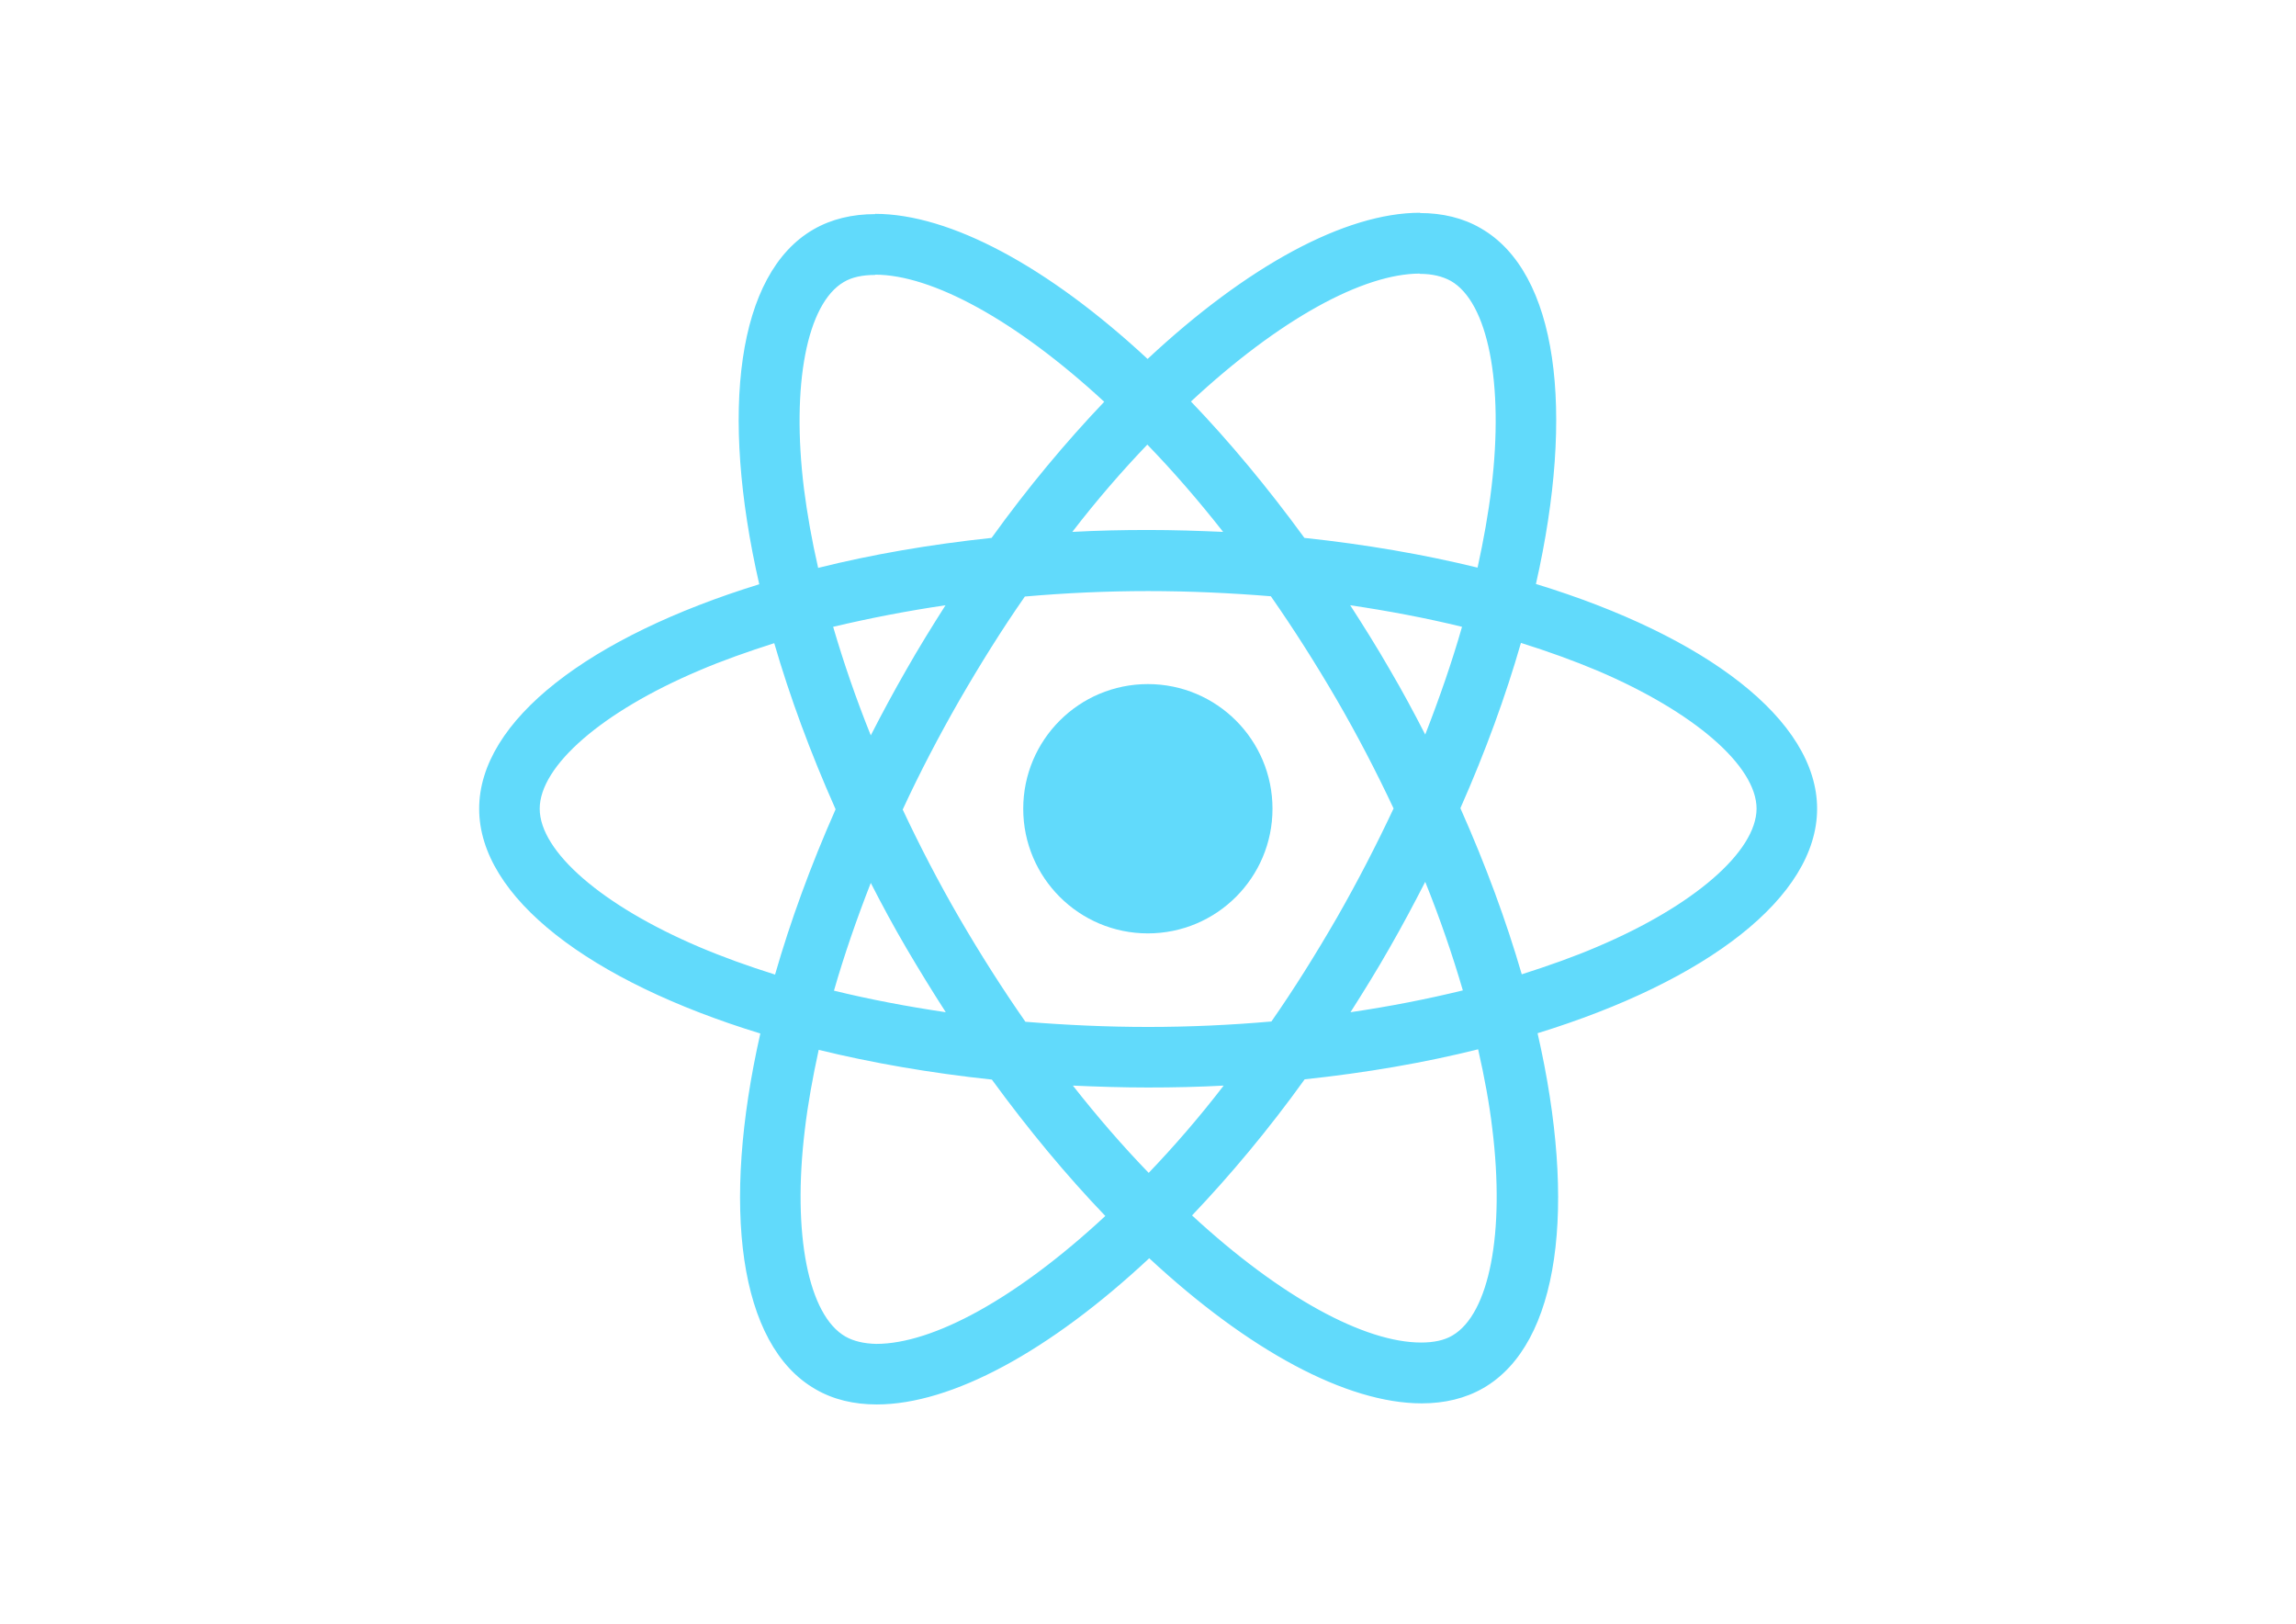
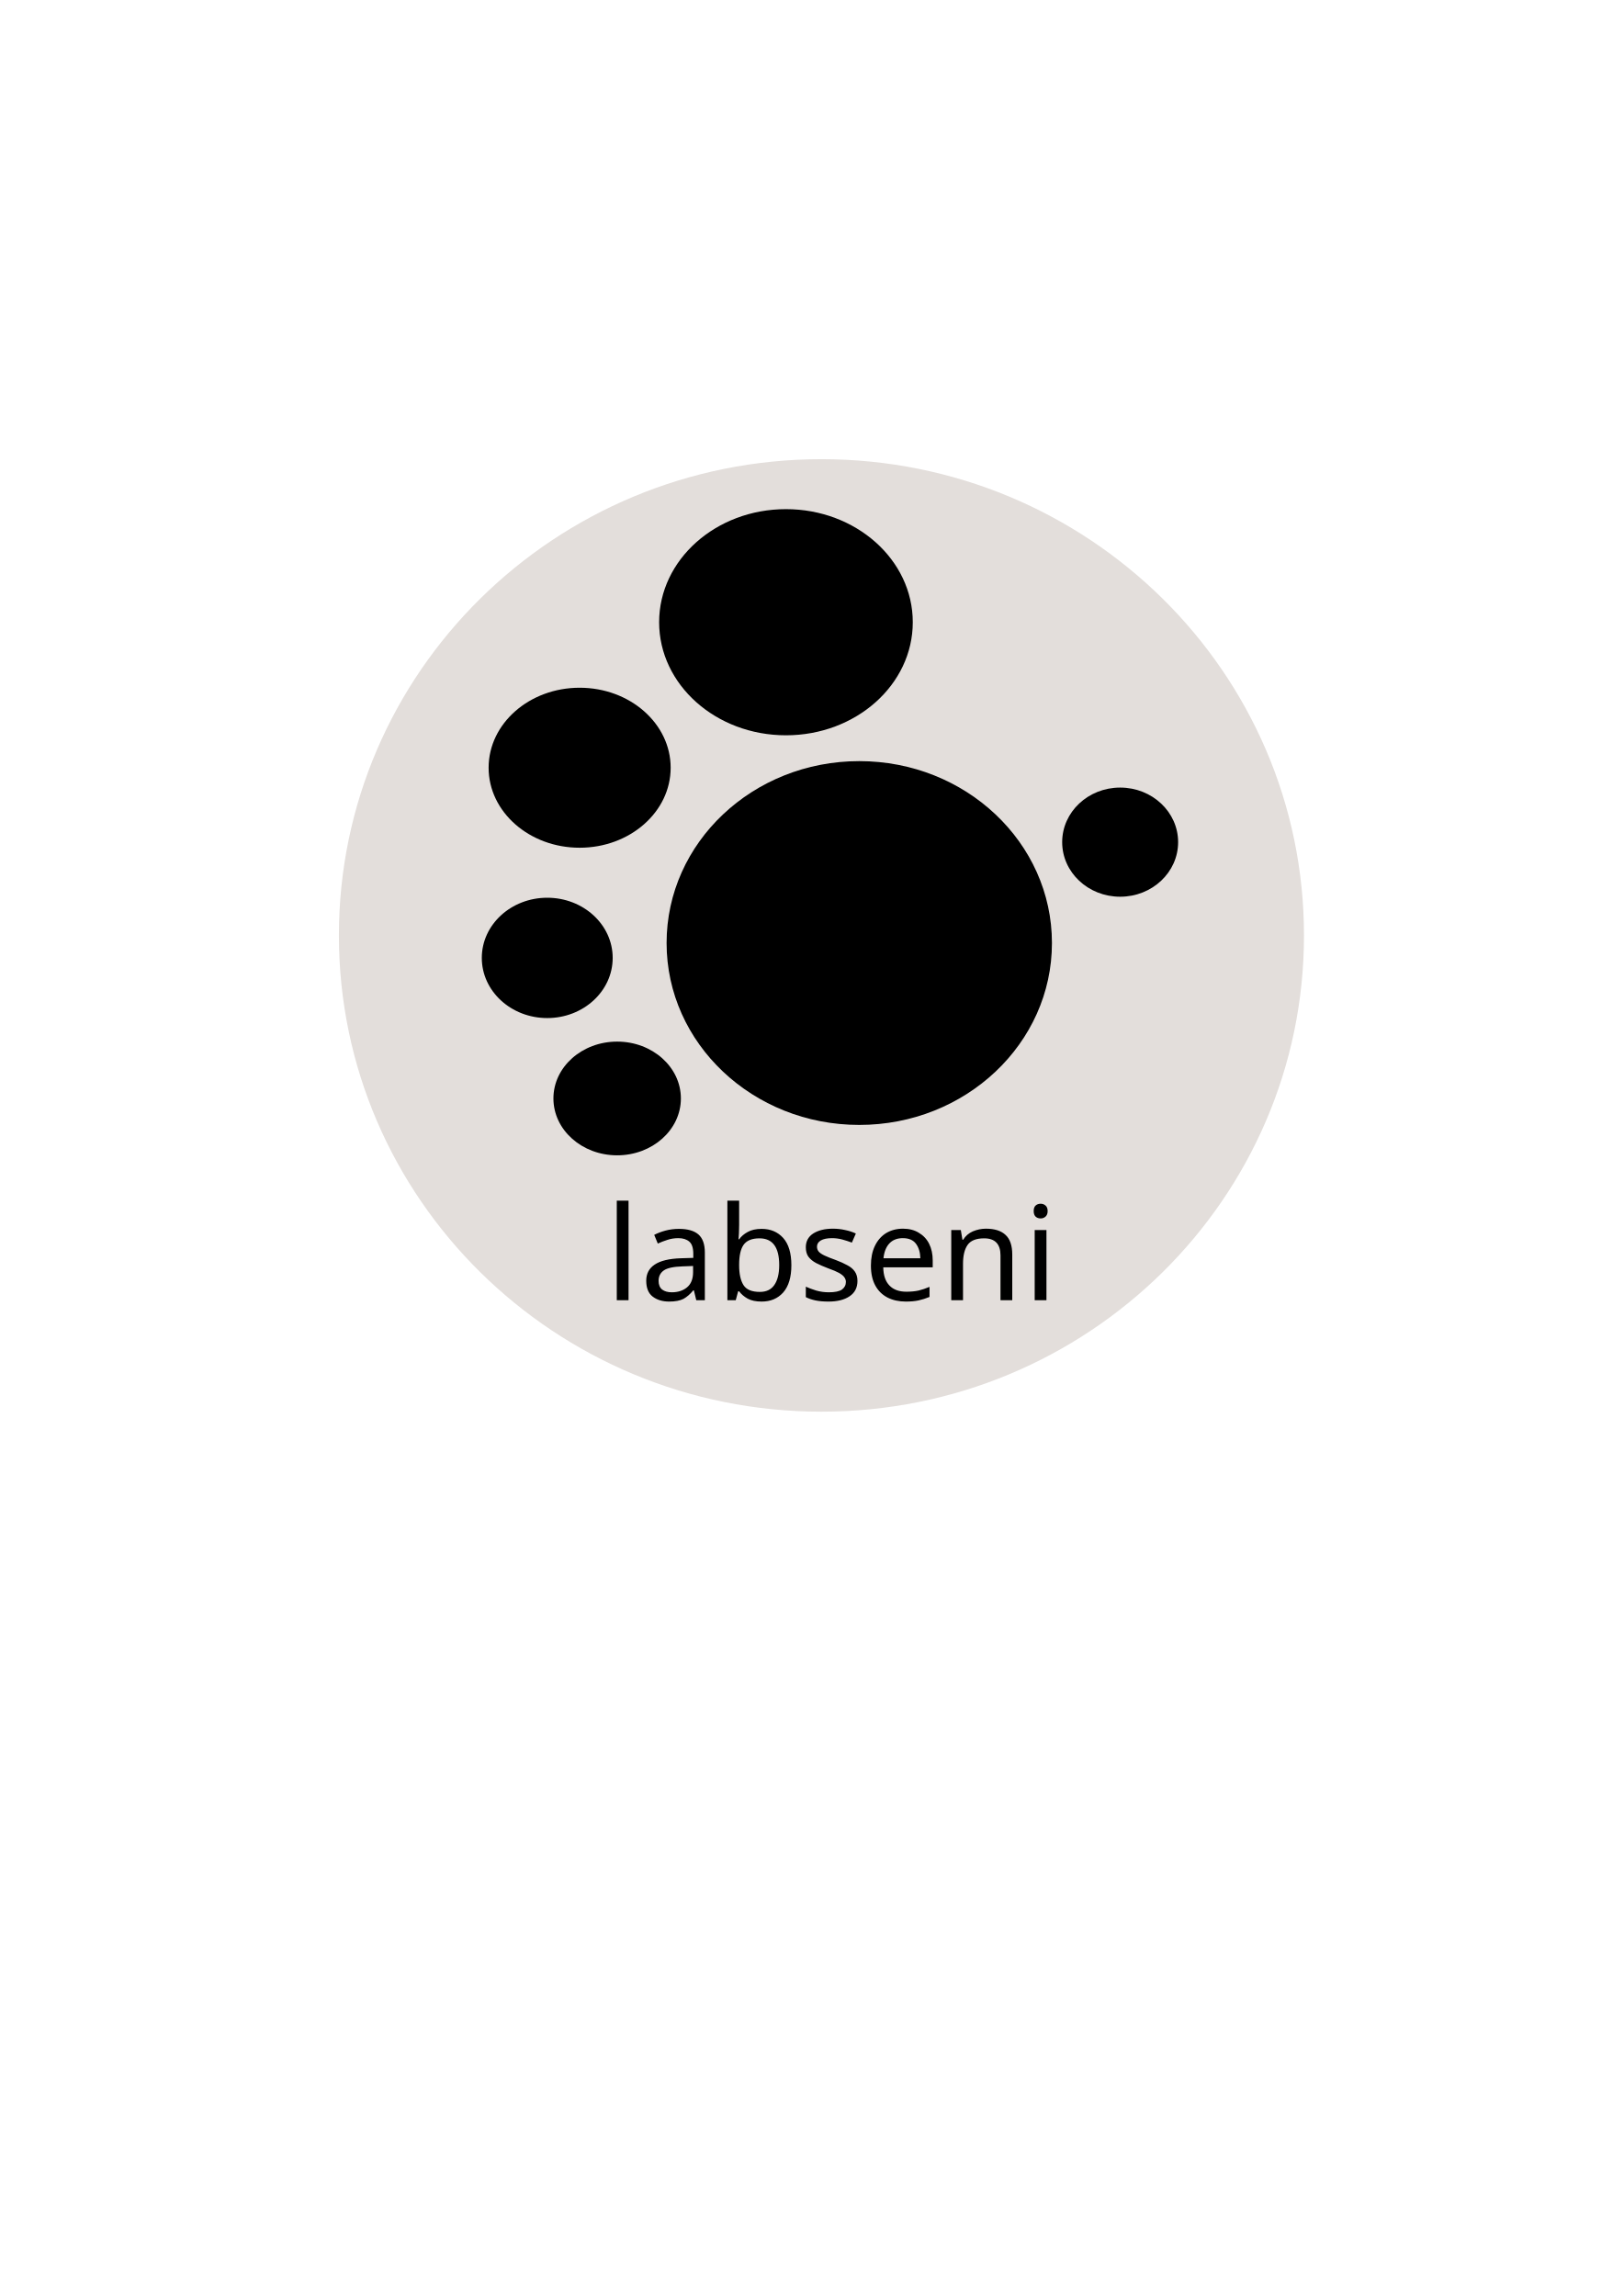
- <svg xmlns="http://www.w3.org/2000/svg" viewBox="0 0 841.9 595.3">
-   <g fill="#61DAFB">
-     <path d="M666.3 296.5c0-32.5-40.7-63.3-103.1-82.4 14.4-63.6 8-114.2-20.2-130.4-6.5-3.8-14.1-5.6-22.4-5.6v22.3c4.6 0 8.3.9 11.4 2.6 13.6 7.8 19.5 37.5 14.9 75.7-1.1 9.4-2.9 19.3-5.1 29.4-19.6-4.8-41-8.5-63.5-10.9-13.5-18.5-27.5-35.3-41.6-50 32.6-30.3 63.2-46.9 84-46.9V78c-27.5 0-63.5 19.6-99.9 53.6-36.4-33.8-72.4-53.2-99.9-53.2v22.3c20.7 0 51.4 16.5 84 46.6-14 14.7-28 31.4-41.3 49.9-22.6 2.4-44 6.1-63.6 11-2.3-10-4-19.7-5.2-29-4.7-38.2 1.1-67.9 14.6-75.8 3-1.8 6.9-2.6 11.5-2.6V78.5c-8.4 0-16 1.8-22.6 5.6-28.1 16.2-34.4 66.7-19.9 130.1-62.2 19.2-102.7 49.9-102.7 82.3 0 32.5 40.7 63.3 103.1 82.4-14.4 63.6-8 114.2 20.2 130.4 6.5 3.8 14.1 5.6 22.5 5.6 27.5 0 63.5-19.6 99.9-53.6 36.4 33.8 72.4 53.2 99.9 53.2 8.4 0 16-1.8 22.6-5.6 28.1-16.2 34.4-66.7 19.9-130.1 62-19.1 102.5-49.9 102.5-82.3zm-130.2-66.7c-3.7 12.9-8.3 26.2-13.5 39.5-4.1-8-8.4-16-13.1-24-4.6-8-9.5-15.8-14.4-23.4 14.2 2.1 27.9 4.7 41 7.9zm-45.8 106.5c-7.8 13.5-15.8 26.3-24.1 38.2-14.9 1.3-30 2-45.2 2-15.1 0-30.2-.7-45-1.9-8.3-11.9-16.4-24.6-24.2-38-7.6-13.1-14.5-26.4-20.8-39.8 6.2-13.4 13.2-26.8 20.7-39.9 7.8-13.5 15.8-26.3 24.1-38.2 14.9-1.3 30-2 45.2-2 15.1 0 30.2.7 45 1.9 8.3 11.9 16.4 24.6 24.2 38 7.6 13.1 14.5 26.4 20.8 39.8-6.3 13.4-13.2 26.8-20.7 39.9zm32.3-13c5.4 13.4 10 26.8 13.8 39.8-13.1 3.2-26.9 5.9-41.2 8 4.9-7.7 9.8-15.6 14.4-23.7 4.6-8 8.9-16.1 13-24.1zM421.2 430c-9.3-9.6-18.6-20.3-27.8-32 9 .4 18.2.7 27.5.7 9.4 0 18.7-.2 27.8-.7-9 11.7-18.3 22.4-27.5 32zm-74.4-58.9c-14.2-2.1-27.9-4.7-41-7.9 3.7-12.9 8.3-26.2 13.5-39.5 4.1 8 8.4 16 13.1 24 4.7 8 9.5 15.8 14.4 23.4zM420.7 163c9.3 9.6 18.6 20.3 27.8 32-9-.4-18.2-.7-27.5-.7-9.4 0-18.7.2-27.8.7 9-11.7 18.3-22.4 27.5-32zm-74 58.9c-4.9 7.7-9.8 15.6-14.4 23.7-4.6 8-8.9 16-13 24-5.4-13.4-10-26.8-13.8-39.8 13.1-3.1 26.9-5.8 41.2-7.9zm-90.5 125.2c-35.4-15.1-58.3-34.9-58.3-50.6 0-15.7 22.9-35.6 58.3-50.6 8.6-3.7 18-7 27.7-10.1 5.7 19.6 13.2 40 22.5 60.9-9.2 20.8-16.6 41.1-22.2 60.6-9.9-3.1-19.3-6.5-28-10.2zM310 490c-13.6-7.8-19.5-37.5-14.9-75.7 1.1-9.4 2.9-19.3 5.1-29.4 19.6 4.8 41 8.5 63.5 10.9 13.5 18.5 27.5 35.3 41.6 50-32.6 30.3-63.2 46.9-84 46.9-4.5-.1-8.3-1-11.3-2.7zm237.2-76.2c4.7 38.2-1.1 67.9-14.6 75.8-3 1.8-6.9 2.6-11.5 2.6-20.7 0-51.4-16.5-84-46.6 14-14.7 28-31.4 41.3-49.9 22.6-2.4 44-6.1 63.6-11 2.3 10.1 4.1 19.8 5.2 29.1zm38.5-66.7c-8.6 3.7-18 7-27.7 10.1-5.7-19.6-13.2-40-22.5-60.9 9.2-20.8 16.6-41.1 22.2-60.6 9.9 3.1 19.3 6.5 28.1 10.2 35.4 15.1 58.3 34.9 58.3 50.6-.1 15.7-23 35.6-58.4 50.6zM320.8 78.4z" />
-     <circle cx="420.9" cy="296.5" r="45.7" />
-     <path d="M520.5 78.1z" />
+ <svg xmlns="http://www.w3.org/2000/svg" width="210mm" height="297mm" viewBox="0 0 210 297" version="1.1" id="svg8">
+   <defs id="defs2" />
+   <g id="layer1">
+     <g style="" id="g3878" transform="matrix(1.650177,0,0,1.600694,-111.8556,-73.32756)">
+       <ellipse ry="38.487" rx="37.819" cy="121.404" cx="132.165" id="path3825" style="fill:#e3dedb;stroke-width:0.3" />
+       <g transform="translate(7.241775,10.76981)" id="g3784">
+         <ellipse id="path3713" cx="127.888" cy="111.248" rx="15.101" ry="14.7" style="stroke-width:0.224" />
+         <ellipse id="path3715" cx="103.433" cy="112.45" style="stroke-width:0.185" rx="5.129" ry="4.862" />
+         <ellipse id="path3723" cx="148.335" cy="103.096" rx="4.544" ry="4.41" style="stroke-width:0.254" />
+         <ellipse id="path3715-9" cx="108.912" cy="123.809" style="stroke-width:0.178" rx="4.995" ry="4.595" />
+         <ellipse id="path3715-9-7" cx="105.972" cy="97.082" style="stroke-width:0.252" rx="7.134" ry="6.465" />
+         <ellipse id="path3715-9-7-0" cx="122.142" cy="85.323" style="stroke-width:0.354" rx="9.94" ry="9.138" />
+         <text xml:space="preserve" style="font-style:normal;font-weight:normal;font-size:10.583px;line-height:1.25;font-family:sans-serif;letter-spacing:0px;word-spacing:0px;fill:#000000;fill-opacity:1;stroke:none;stroke-width:0.265" x="107.977" y="140.113" id="text3772">
+           <tspan id="tspan3770" x="107.977" y="140.113" style="stroke-width:0.265">labseni</tspan>
+         </text>
+       </g>
+     </g>
  </g>
</svg>
